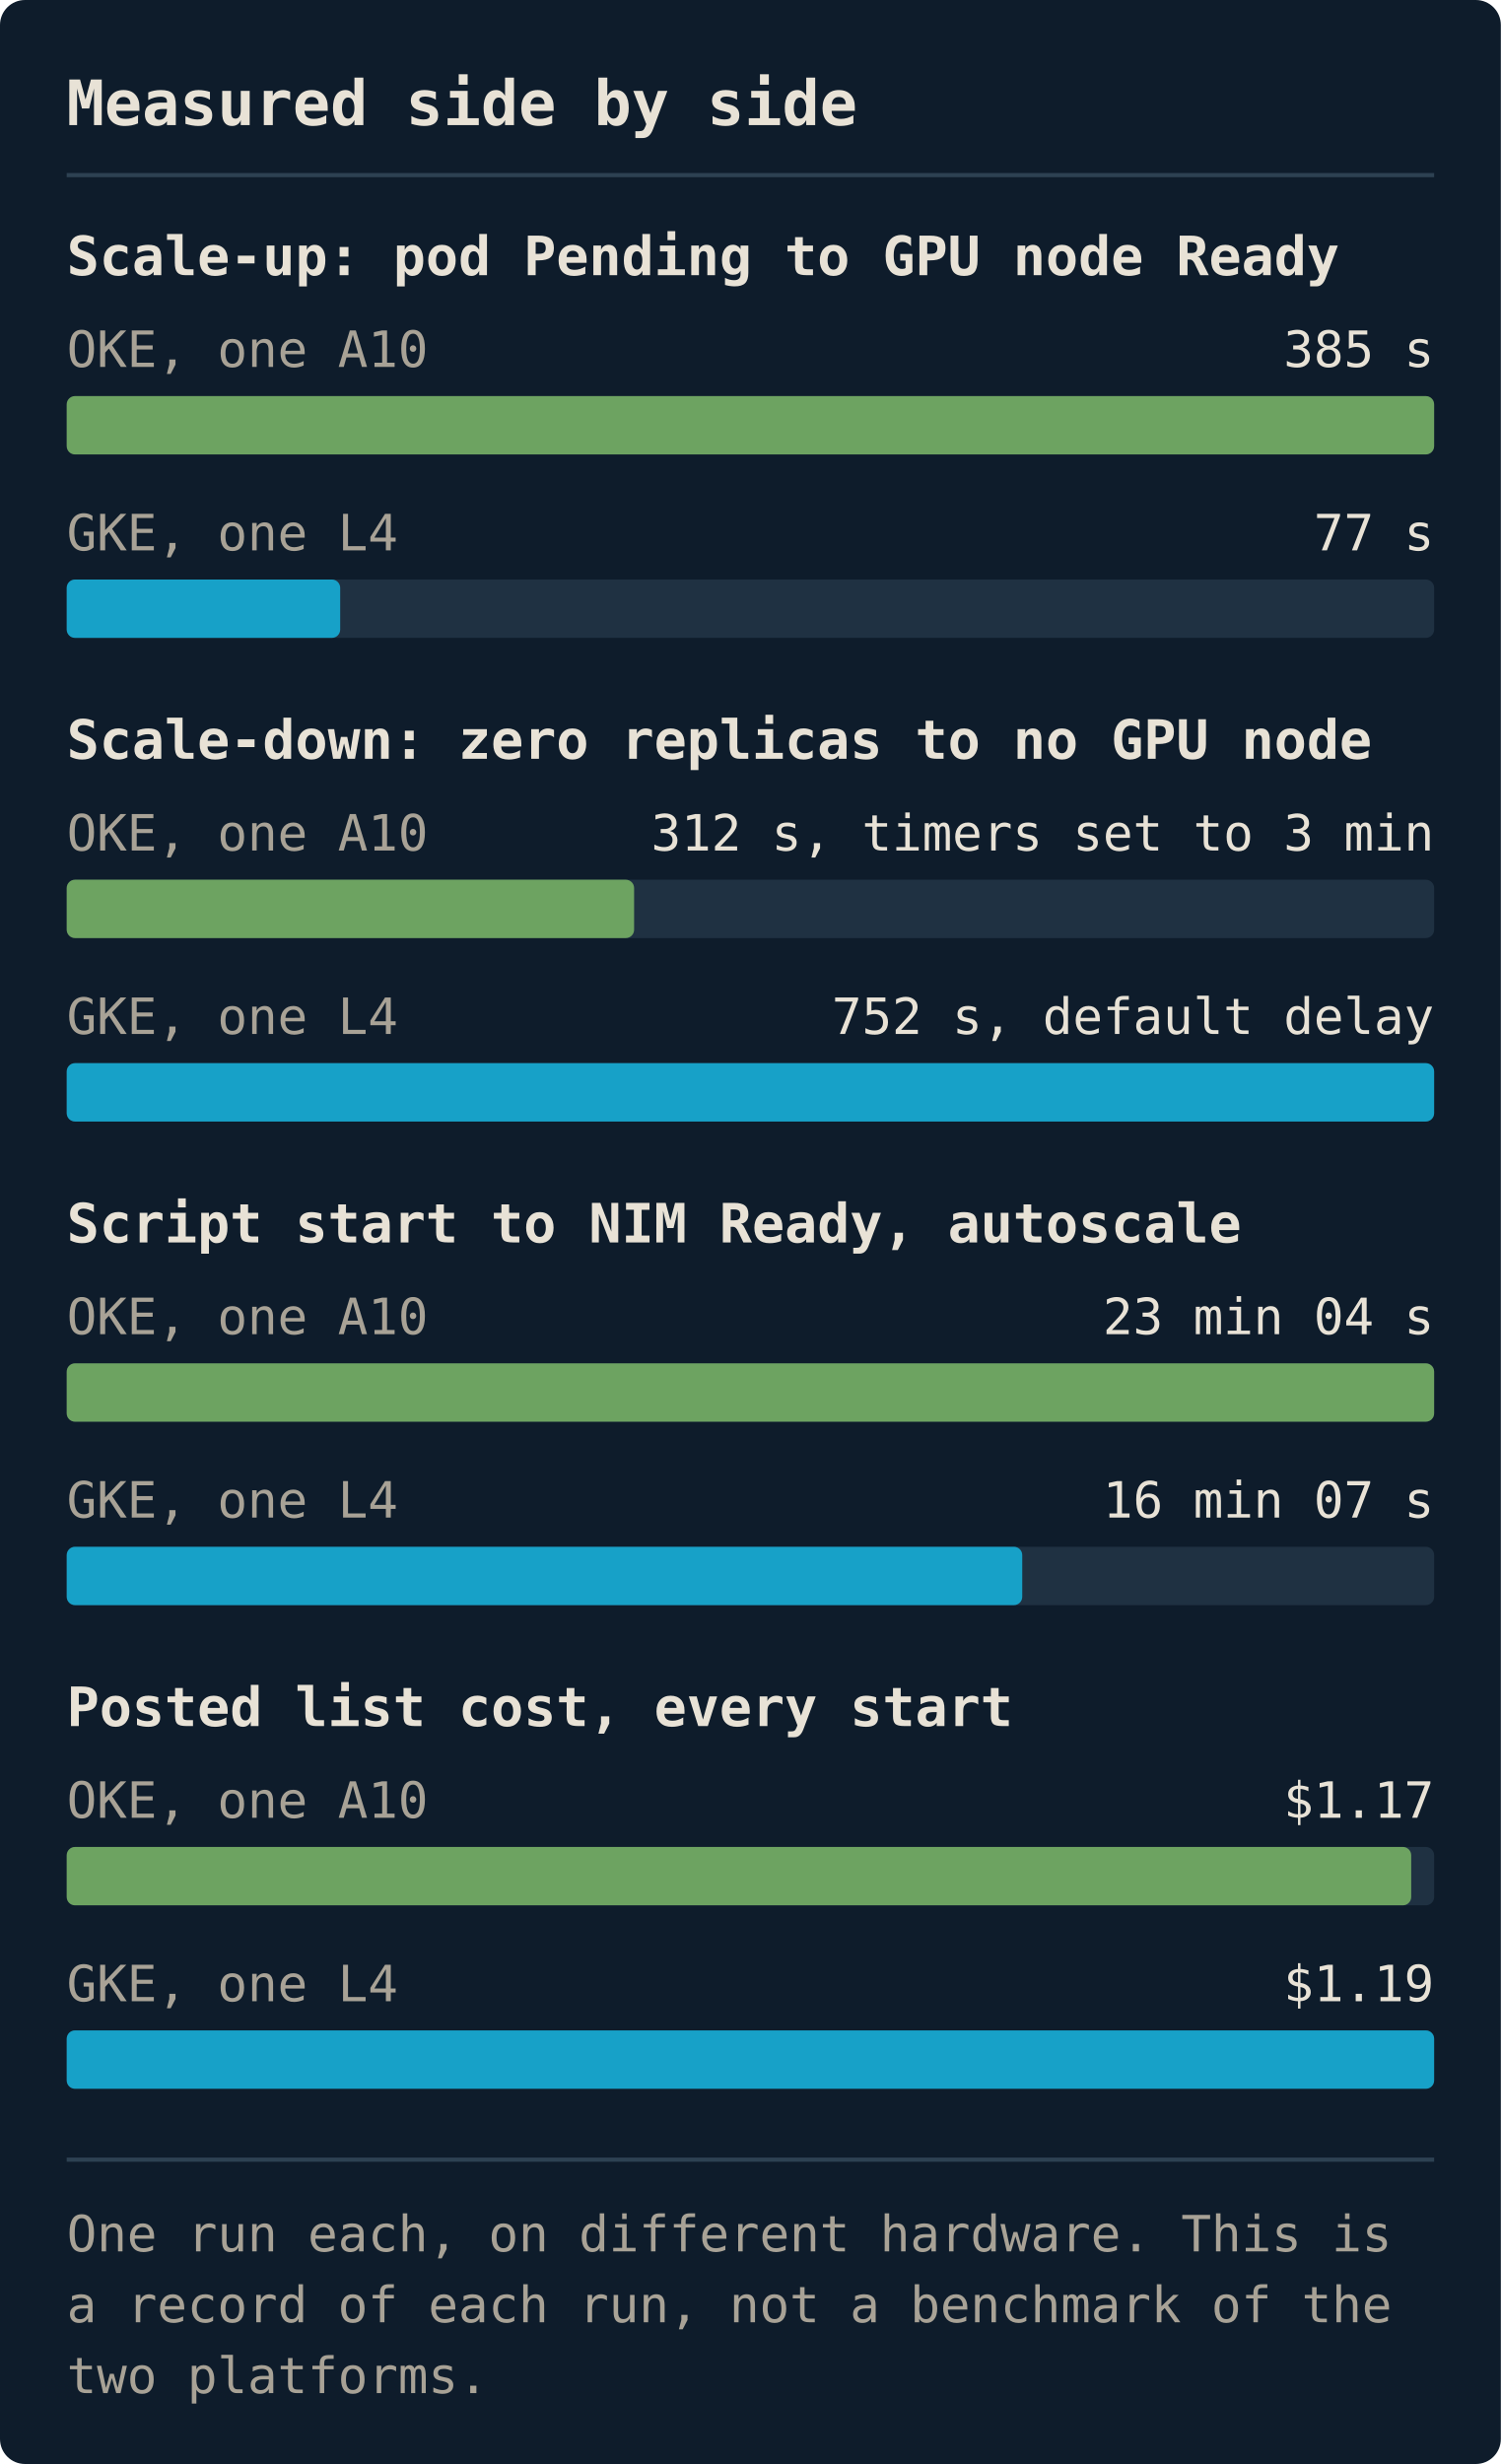
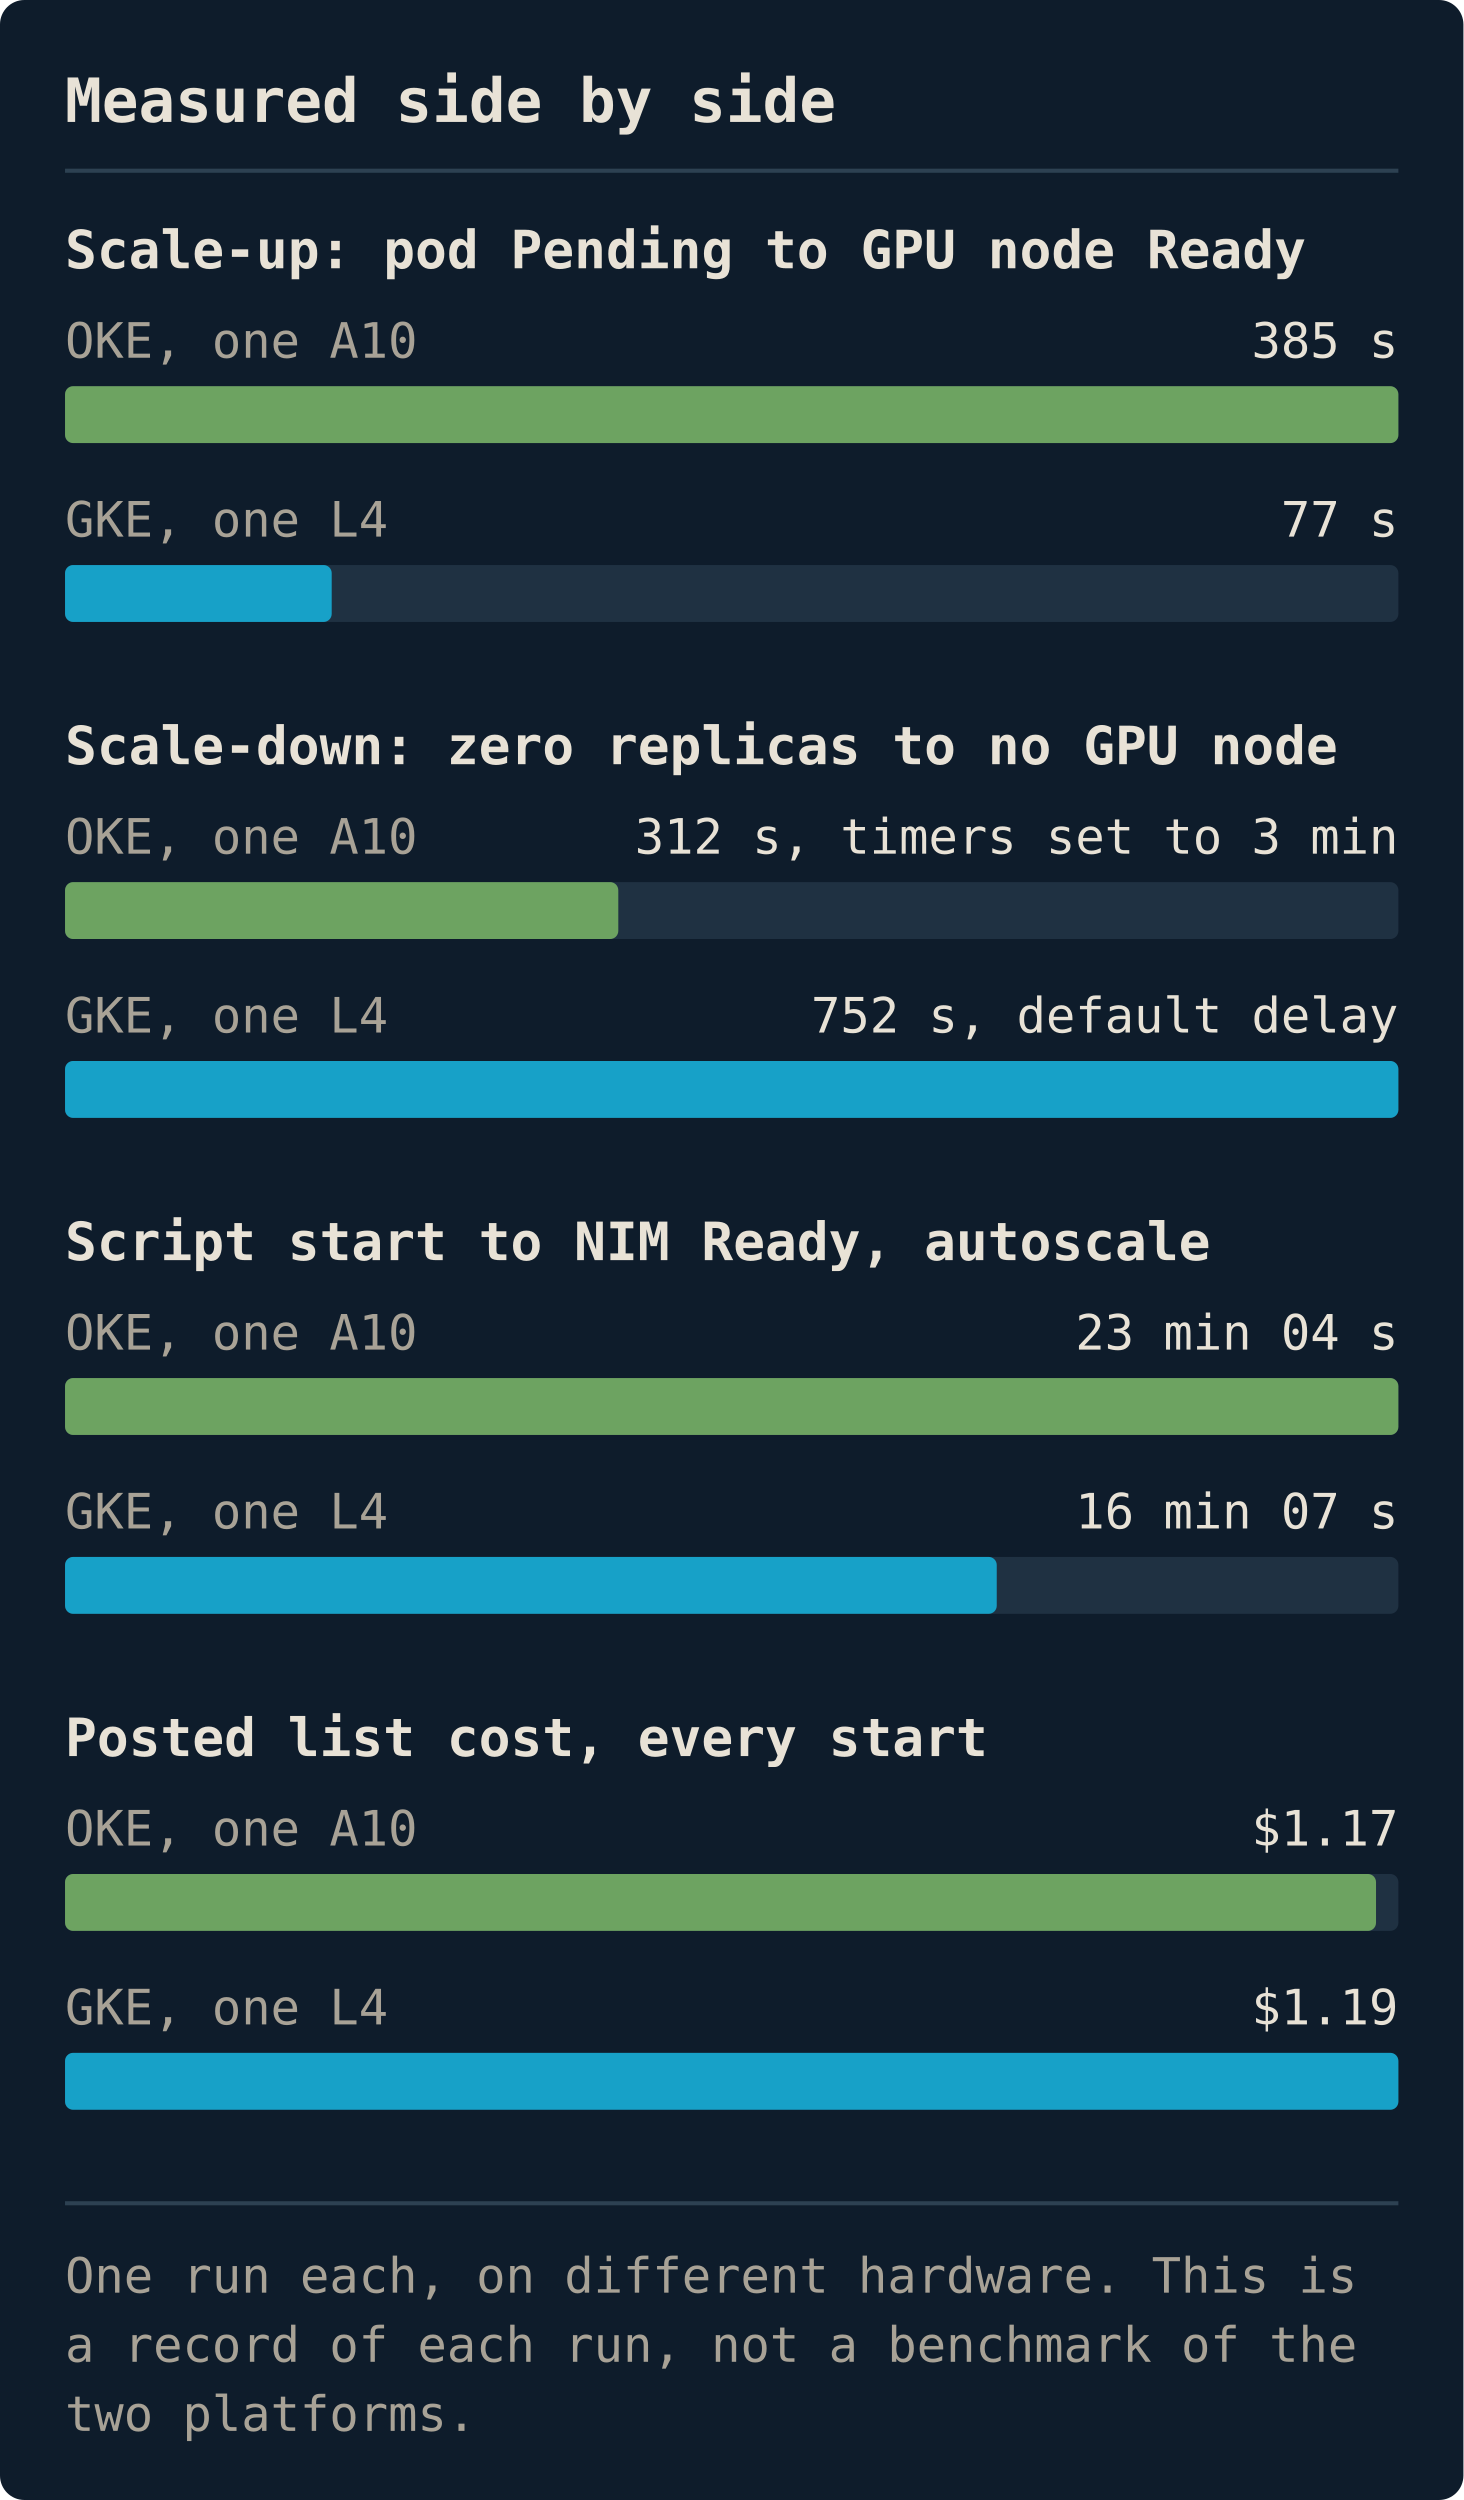
- <svg xmlns="http://www.w3.org/2000/svg" viewBox="0 0 360 591" role="img" font-family="ui-monospace, &quot;SFMono-Regular&quot;, &quot;SF Mono&quot;, Menlo, Consolas, monospace">
-   <rect width="360" height="591" rx="6" fill="#0E1C2B" />
+ <svg xmlns="http://www.w3.org/2000/svg" viewBox="0 0 360 615" role="img" font-family="ui-monospace, &quot;SFMono-Regular&quot;, &quot;SF Mono&quot;, Menlo, Consolas, monospace">
+   <rect width="360" height="615" rx="6" fill="#0E1C2B" />
  <text x="16" y="30" font-size="15" fill="#E8E2D6" font-weight="600">Measured side by side</text>
  <line x1="16" y1="42" x2="344" y2="42" stroke="#2D4152" />
  <text x="16" y="66" font-size="13" fill="#E8E2D6" font-weight="600">Scale-up: pod Pending to GPU node Ready</text>
  <text x="16" y="88" font-size="12" fill="#A8A296">OKE, one A10</text>
  <text x="344" y="88" font-size="12" fill="#E8E2D6" text-anchor="end">385 s</text>
  <rect x="16.0" y="95" width="328.0" height="14" rx="2" fill="#1F3142" />
  <rect x="16.0" y="95" width="328.0" height="14" rx="2" fill="#6DA361" />
  <text x="16" y="132" font-size="12" fill="#A8A296">GKE, one L4</text>
  <text x="344" y="132" font-size="12" fill="#E8E2D6" text-anchor="end">77 s</text>
  <rect x="16.0" y="139" width="328.0" height="14" rx="2" fill="#1F3142" />
  <rect x="16.0" y="139" width="65.6" height="14" rx="2" fill="#17A1C8" />
-   <text x="16" y="182" font-size="13" fill="#E8E2D6" font-weight="600">Scale-down: zero replicas to no GPU node</text>
-   <text x="16" y="204" font-size="12" fill="#A8A296">OKE, one A10</text>
-   <text x="344" y="204" font-size="12" fill="#E8E2D6" text-anchor="end">312 s, timers set to 3 min</text>
-   <rect x="16.0" y="211" width="328.0" height="14" rx="2" fill="#1F3142" />
-   <rect x="16.0" y="211" width="136.1" height="14" rx="2" fill="#6DA361" />
-   <text x="16" y="248" font-size="12" fill="#A8A296">GKE, one L4</text>
-   <text x="344" y="248" font-size="12" fill="#E8E2D6" text-anchor="end">752 s, default delay</text>
-   <rect x="16.0" y="255" width="328.0" height="14" rx="2" fill="#1F3142" />
-   <rect x="16.0" y="255" width="328.0" height="14" rx="2" fill="#17A1C8" />
-   <text x="16" y="298" font-size="13" fill="#E8E2D6" font-weight="600">Script start to NIM Ready, autoscale</text>
-   <text x="16" y="320" font-size="12" fill="#A8A296">OKE, one A10</text>
-   <text x="344" y="320" font-size="12" fill="#E8E2D6" text-anchor="end">23 min 04 s</text>
-   <rect x="16.0" y="327" width="328.0" height="14" rx="2" fill="#1F3142" />
-   <rect x="16.0" y="327" width="328.0" height="14" rx="2" fill="#6DA361" />
-   <text x="16" y="364" font-size="12" fill="#A8A296">GKE, one L4</text>
-   <text x="344" y="364" font-size="12" fill="#E8E2D6" text-anchor="end">16 min 07 s</text>
-   <rect x="16.0" y="371" width="328.0" height="14" rx="2" fill="#1F3142" />
-   <rect x="16.0" y="371" width="229.2" height="14" rx="2" fill="#17A1C8" />
-   <text x="16" y="414" font-size="13" fill="#E8E2D6" font-weight="600">Posted list cost, every start</text>
-   <text x="16" y="436" font-size="12" fill="#A8A296">OKE, one A10</text>
-   <text x="344" y="436" font-size="12" fill="#E8E2D6" text-anchor="end">$1.17</text>
-   <rect x="16.0" y="443" width="328.0" height="14" rx="2" fill="#1F3142" />
-   <rect x="16.0" y="443" width="322.5" height="14" rx="2" fill="#6DA361" />
-   <text x="16" y="480" font-size="12" fill="#A8A296">GKE, one L4</text>
-   <text x="344" y="480" font-size="12" fill="#E8E2D6" text-anchor="end">$1.19</text>
-   <rect x="16.0" y="487" width="328.0" height="14" rx="2" fill="#1F3142" />
-   <rect x="16.0" y="487" width="328.0" height="14" rx="2" fill="#17A1C8" />
-   <line x1="16" y1="518" x2="344" y2="518" stroke="#2D4152" />
-   <text x="16" y="540" font-size="12" fill="#A8A296">One run each, on different hardware. This is</text>
-   <text x="16" y="557" font-size="12" fill="#A8A296">a record of each run, not a benchmark of the</text>
-   <text x="16" y="574" font-size="12" fill="#A8A296">two platforms.</text>
+   <text x="16" y="188" font-size="13" fill="#E8E2D6" font-weight="600">Scale-down: zero replicas to no GPU node</text>
+   <text x="16" y="210" font-size="12" fill="#A8A296">OKE, one A10</text>
+   <text x="344" y="210" font-size="12" fill="#E8E2D6" text-anchor="end">312 s, timers set to 3 min</text>
+   <rect x="16.0" y="217" width="328.0" height="14" rx="2" fill="#1F3142" />
+   <rect x="16.0" y="217" width="136.1" height="14" rx="2" fill="#6DA361" />
+   <text x="16" y="254" font-size="12" fill="#A8A296">GKE, one L4</text>
+   <text x="344" y="254" font-size="12" fill="#E8E2D6" text-anchor="end">752 s, default delay</text>
+   <rect x="16.0" y="261" width="328.0" height="14" rx="2" fill="#1F3142" />
+   <rect x="16.0" y="261" width="328.0" height="14" rx="2" fill="#17A1C8" />
+   <text x="16" y="310" font-size="13" fill="#E8E2D6" font-weight="600">Script start to NIM Ready, autoscale</text>
+   <text x="16" y="332" font-size="12" fill="#A8A296">OKE, one A10</text>
+   <text x="344" y="332" font-size="12" fill="#E8E2D6" text-anchor="end">23 min 04 s</text>
+   <rect x="16.0" y="339" width="328.0" height="14" rx="2" fill="#1F3142" />
+   <rect x="16.0" y="339" width="328.0" height="14" rx="2" fill="#6DA361" />
+   <text x="16" y="376" font-size="12" fill="#A8A296">GKE, one L4</text>
+   <text x="344" y="376" font-size="12" fill="#E8E2D6" text-anchor="end">16 min 07 s</text>
+   <rect x="16.0" y="383" width="328.0" height="14" rx="2" fill="#1F3142" />
+   <rect x="16.0" y="383" width="229.2" height="14" rx="2" fill="#17A1C8" />
+   <text x="16" y="432" font-size="13" fill="#E8E2D6" font-weight="600">Posted list cost, every start</text>
+   <text x="16" y="454" font-size="12" fill="#A8A296">OKE, one A10</text>
+   <text x="344" y="454" font-size="12" fill="#E8E2D6" text-anchor="end">$1.17</text>
+   <rect x="16.0" y="461" width="328.0" height="14" rx="2" fill="#1F3142" />
+   <rect x="16.0" y="461" width="322.5" height="14" rx="2" fill="#6DA361" />
+   <text x="16" y="498" font-size="12" fill="#A8A296">GKE, one L4</text>
+   <text x="344" y="498" font-size="12" fill="#E8E2D6" text-anchor="end">$1.19</text>
+   <rect x="16.0" y="505" width="328.0" height="14" rx="2" fill="#1F3142" />
+   <rect x="16.0" y="505" width="328.0" height="14" rx="2" fill="#17A1C8" />
+   <line x1="16" y1="542" x2="344" y2="542" stroke="#2D4152" />
+   <text x="16" y="564" font-size="12" fill="#A8A296">One run each, on different hardware. This is</text>
+   <text x="16" y="581" font-size="12" fill="#A8A296">a record of each run, not a benchmark of the</text>
+   <text x="16" y="598" font-size="12" fill="#A8A296">two platforms.</text>
</svg>
